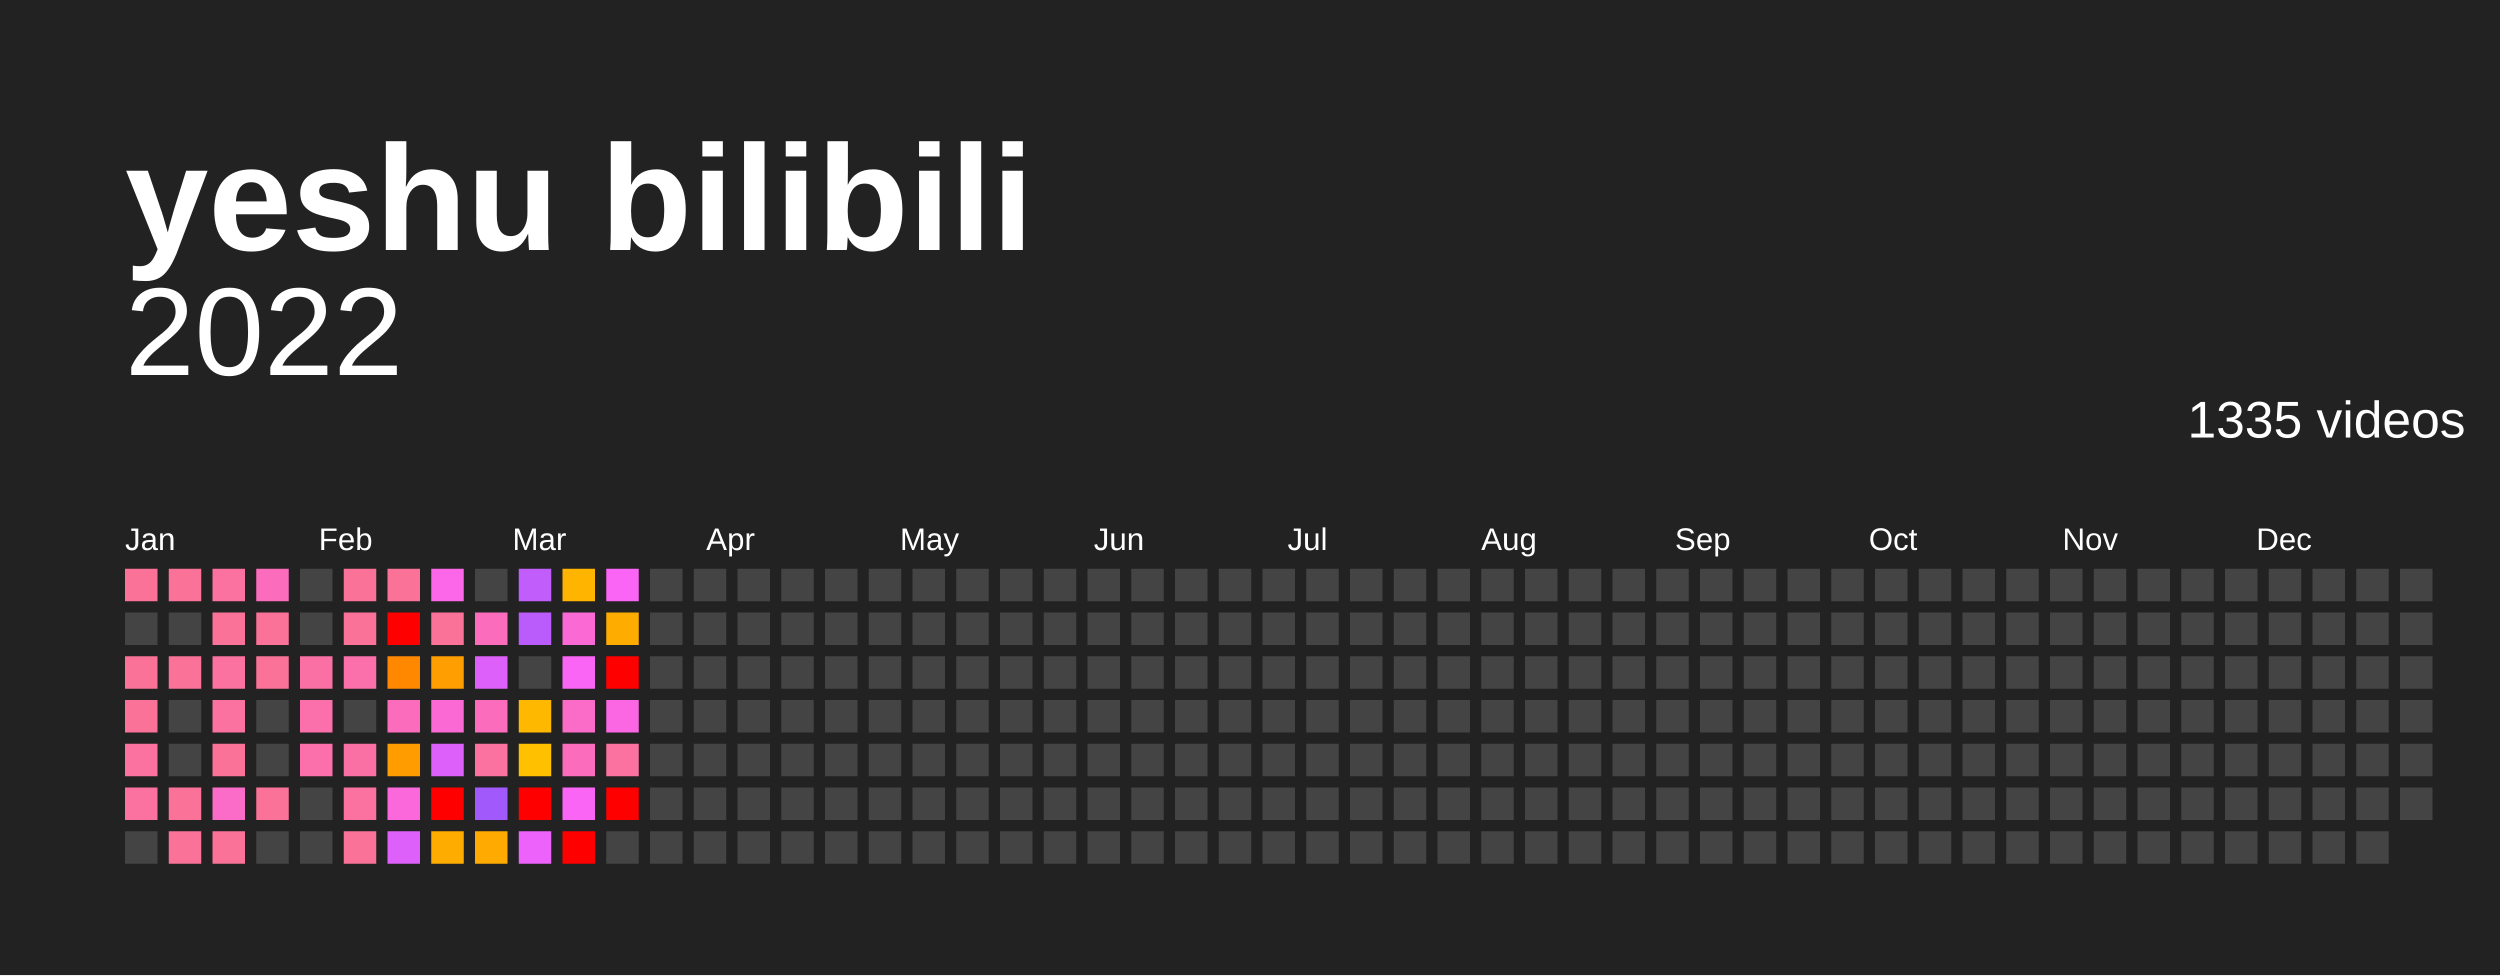
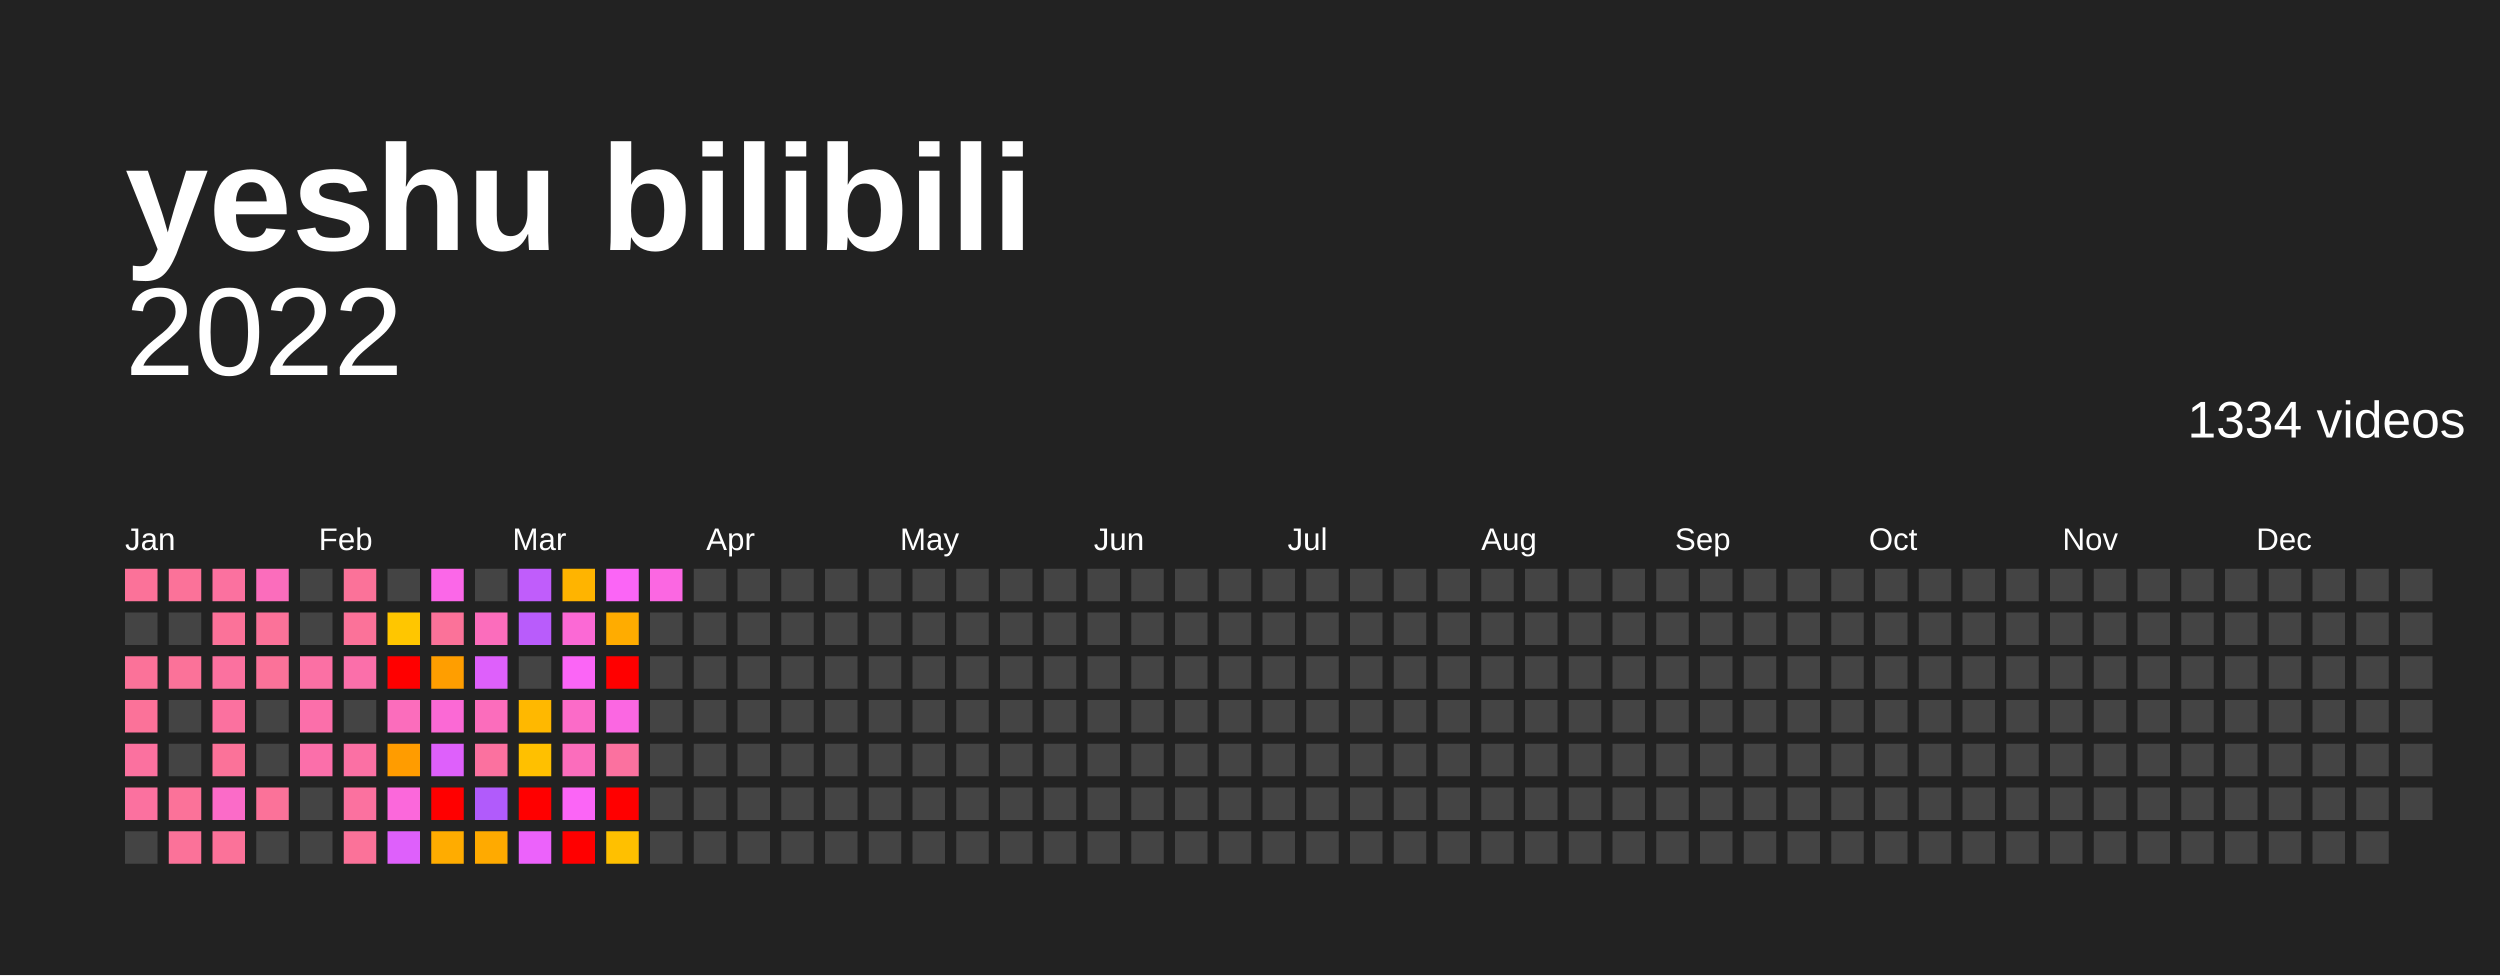
<svg xmlns="http://www.w3.org/2000/svg" baseProfile="full" height="78mm" version="1.1" viewBox="0,0,200,78" width="200mm">
  <defs />
  <rect fill="#222222" height="78" width="200" x="0" y="0" />
  <text fill="#FFFFFF" style="font-size:12px; font-family:Arial; font-weight:bold;" x="10" y="20">yeshu bilibili</text>
  <text alignment-baseline="hanging" fill="#FFFFFF" style="font-size:10.0px; font-family:Arial;" x="10" y="30">2022</text>
-   <text alignment-baseline="hanging" fill="#FFFFFF" style="font-size:4.125px; font-family:Arial;" x="175" y="35">1335 videos</text>
+   <text alignment-baseline="hanging" fill="#FFFFFF" style="font-size:4.125px; font-family:Arial;" x="175" y="35">1334 videos</text>
  <text fill="#FFFFFF" style="font-size:2.5px; font-family:Arial" x="10.0" y="44">Jan</text>
  <text fill="#FFFFFF" style="font-size:2.5px; font-family:Arial" x="25.5" y="44">Feb</text>
  <text fill="#FFFFFF" style="font-size:2.5px; font-family:Arial" x="41.0" y="44">Mar</text>
  <text fill="#FFFFFF" style="font-size:2.5px; font-family:Arial" x="56.5" y="44">Apr</text>
  <text fill="#FFFFFF" style="font-size:2.5px; font-family:Arial" x="72.0" y="44">May</text>
  <text fill="#FFFFFF" style="font-size:2.5px; font-family:Arial" x="87.5" y="44">Jun</text>
  <text fill="#FFFFFF" style="font-size:2.5px; font-family:Arial" x="103.0" y="44">Jul</text>
  <text fill="#FFFFFF" style="font-size:2.5px; font-family:Arial" x="118.5" y="44">Aug</text>
  <text fill="#FFFFFF" style="font-size:2.5px; font-family:Arial" x="134.0" y="44">Sep</text>
  <text fill="#FFFFFF" style="font-size:2.5px; font-family:Arial" x="149.5" y="44">Oct</text>
  <text fill="#FFFFFF" style="font-size:2.5px; font-family:Arial" x="165.0" y="44">Nov</text>
  <text fill="#FFFFFF" style="font-size:2.5px; font-family:Arial" x="180.5" y="44">Dec</text>
  <rect fill="#fb7299" height="2.6" width="2.6" x="10.0" y="45.5" />
  <rect fill="#444444" height="2.6" width="2.6" x="10.0" y="49.0" />
  <rect fill="#fb7299" height="2.6" width="2.6" x="10.0" y="52.5" />
  <rect fill="#fb7299" height="2.6" width="2.6" x="10.0" y="56.0" />
  <rect fill="#fb719f" height="2.6" width="2.6" x="10.0" y="59.5" />
  <rect fill="#fb719f" height="2.6" width="2.6" x="10.0" y="63.0" />
  <rect fill="#444444" height="2.6" width="2.6" x="10.0" y="66.5" />
  <rect fill="#fb7299" height="2.6" width="2.6" x="13.5" y="45.5" />
  <rect fill="#444444" height="2.6" width="2.6" x="13.5" y="49.0" />
  <rect fill="#fb7299" height="2.6" width="2.6" x="13.5" y="52.5" />
  <rect fill="#444444" height="2.6" width="2.6" x="13.5" y="56.0" />
  <rect fill="#444444" height="2.6" width="2.6" x="13.5" y="59.5" />
  <rect fill="#fb7299" height="2.6" width="2.6" x="13.5" y="63.0" />
  <rect fill="#fb7299" height="2.6" width="2.6" x="13.5" y="66.5" />
  <rect fill="#fb719f" height="2.6" width="2.6" x="17.0" y="45.5" />
  <rect fill="#fb7299" height="2.6" width="2.6" x="17.0" y="49.0" />
  <rect fill="#fb719f" height="2.6" width="2.6" x="17.0" y="52.5" />
  <rect fill="#fb719f" height="2.6" width="2.6" x="17.0" y="56.0" />
  <rect fill="#fb7299" height="2.6" width="2.6" x="17.0" y="59.5" />
  <rect fill="#fb6bc8" height="2.6" width="2.6" x="17.0" y="63.0" />
  <rect fill="#fb7299" height="2.6" width="2.6" x="17.0" y="66.5" />
  <rect fill="#fb6dbc" height="2.6" width="2.6" x="20.5" y="45.5" />
  <rect fill="#fb7299" height="2.6" width="2.6" x="20.5" y="49.0" />
  <rect fill="#fb7299" height="2.6" width="2.6" x="20.5" y="52.5" />
  <rect fill="#444444" height="2.6" width="2.6" x="20.5" y="56.0" />
  <rect fill="#444444" height="2.6" width="2.6" x="20.5" y="59.5" />
  <rect fill="#fb7299" height="2.6" width="2.6" x="20.5" y="63.0" />
  <rect fill="#444444" height="2.6" width="2.6" x="20.5" y="66.5" />
  <rect fill="#444444" height="2.6" width="2.6" x="24.0" y="45.5" />
  <rect fill="#444444" height="2.6" width="2.6" x="24.0" y="49.0" />
  <rect fill="#fb70a4" height="2.6" width="2.6" x="24.0" y="52.5" />
  <rect fill="#fb6faa" height="2.6" width="2.6" x="24.0" y="56.0" />
  <rect fill="#fb6faa" height="2.6" width="2.6" x="24.0" y="59.5" />
  <rect fill="#444444" height="2.6" width="2.6" x="24.0" y="63.0" />
  <rect fill="#444444" height="2.6" width="2.6" x="24.0" y="66.5" />
  <rect fill="#fb7299" height="2.6" width="2.6" x="27.5" y="45.5" />
  <rect fill="#fb7299" height="2.6" width="2.6" x="27.5" y="49.0" />
  <rect fill="#fb6faa" height="2.6" width="2.6" x="27.5" y="52.5" />
  <rect fill="#444444" height="2.6" width="2.6" x="27.5" y="56.0" />
  <rect fill="#fb70a4" height="2.6" width="2.6" x="27.5" y="59.5" />
  <rect fill="#fb719f" height="2.6" width="2.6" x="27.5" y="63.0" />
  <rect fill="#fb7299" height="2.6" width="2.6" x="27.5" y="66.5" />
-   <rect fill="#fb7299" height="2.6" width="2.6" x="31.0" y="45.5" />
-   <rect fill="red" height="2.6" width="2.6" x="31.0" y="49.0" />
-   <rect fill="#ff8800" height="2.6" width="2.6" x="31.0" y="52.5" />
+   <rect fill="#444444" height="2.6" width="2.6" x="31.0" y="45.5" />
+   <rect fill="#ffc600" height="2.6" width="2.6" x="31.0" y="49.0" />
+   <rect fill="red" height="2.6" width="2.6" x="31.0" y="52.5" />
  <rect fill="#fb6dbc" height="2.6" width="2.6" x="31.0" y="56.0" />
  <rect fill="#ff9c00" height="2.6" width="2.6" x="31.0" y="59.5" />
  <rect fill="#fb68db" height="2.6" width="2.6" x="31.0" y="63.0" />
  <rect fill="#de60fb" height="2.6" width="2.6" x="31.0" y="66.5" />
  <rect fill="#fb67e8" height="2.6" width="2.6" x="34.5" y="45.5" />
  <rect fill="#fb7299" height="2.6" width="2.6" x="34.5" y="49.0" />
  <rect fill="#ff9e00" height="2.6" width="2.6" x="34.5" y="52.5" />
  <rect fill="#fb69d5" height="2.6" width="2.6" x="34.5" y="56.0" />
  <rect fill="#de60fb" height="2.6" width="2.6" x="34.5" y="59.5" />
  <rect fill="red" height="2.6" width="2.6" x="34.5" y="63.0" />
  <rect fill="#ffac00" height="2.6" width="2.6" x="34.5" y="66.5" />
  <rect fill="#444444" height="2.6" width="2.6" x="38.0" y="45.5" />
  <rect fill="#fb6dbc" height="2.6" width="2.6" x="38.0" y="49.0" />
  <rect fill="#de60fb" height="2.6" width="2.6" x="38.0" y="52.5" />
  <rect fill="#fb6dbc" height="2.6" width="2.6" x="38.0" y="56.0" />
  <rect fill="#fb719f" height="2.6" width="2.6" x="38.0" y="59.5" />
-   <rect fill="#a159fb" height="2.6" width="2.6" x="38.0" y="63.0" />
+   <rect fill="#b15bfb" height="2.6" width="2.6" x="38.0" y="63.0" />
  <rect fill="#ffaa00" height="2.6" width="2.6" x="38.0" y="66.5" />
  <rect fill="#c05dfb" height="2.6" width="2.6" x="41.5" y="45.5" />
  <rect fill="#b95cfb" height="2.6" width="2.6" x="41.5" y="49.0" />
  <rect fill="#444444" height="2.6" width="2.6" x="41.5" y="52.5" />
  <rect fill="#ffb800" height="2.6" width="2.6" x="41.5" y="56.0" />
  <rect fill="#ffc000" height="2.6" width="2.6" x="41.5" y="59.5" />
  <rect fill="red" height="2.6" width="2.6" x="41.5" y="63.0" />
  <rect fill="#ec62fb" height="2.6" width="2.6" x="41.5" y="66.5" />
  <rect fill="#ffb400" height="2.6" width="2.6" x="45.0" y="45.5" />
  <rect fill="#fb69d5" height="2.6" width="2.6" x="45.0" y="49.0" />
  <rect fill="#fb65f6" height="2.6" width="2.6" x="45.0" y="52.5" />
  <rect fill="#fb6bc8" height="2.6" width="2.6" x="45.0" y="56.0" />
  <rect fill="#fb6dbc" height="2.6" width="2.6" x="45.0" y="59.5" />
  <rect fill="#fb65f6" height="2.6" width="2.6" x="45.0" y="63.0" />
  <rect fill="red" height="2.6" width="2.6" x="45.0" y="66.5" />
  <rect fill="#fb65f6" height="2.6" width="2.6" x="48.5" y="45.5" />
  <rect fill="#ffac00" height="2.6" width="2.6" x="48.5" y="49.0" />
  <rect fill="red" height="2.6" width="2.6" x="48.5" y="52.5" />
  <rect fill="#fb67e2" height="2.6" width="2.6" x="48.5" y="56.0" />
  <rect fill="#fb719f" height="2.6" width="2.6" x="48.5" y="59.5" />
  <rect fill="red" height="2.6" width="2.6" x="48.5" y="63.0" />
-   <rect fill="#444444" height="2.6" width="2.6" x="48.5" y="66.5" />
-   <rect fill="#444444" height="2.6" width="2.6" x="52.0" y="45.5" />
+   <rect fill="#ffc000" height="2.6" width="2.6" x="48.5" y="66.5" />
+   <rect fill="#fb67e2" height="2.6" width="2.6" x="52.0" y="45.5" />
  <rect fill="#444444" height="2.6" width="2.6" x="52.0" y="49.0" />
  <rect fill="#444444" height="2.6" width="2.6" x="52.0" y="52.5" />
  <rect fill="#444444" height="2.6" width="2.6" x="52.0" y="56.0" />
  <rect fill="#444444" height="2.6" width="2.6" x="52.0" y="59.5" />
  <rect fill="#444444" height="2.6" width="2.6" x="52.0" y="63.0" />
  <rect fill="#444444" height="2.6" width="2.6" x="52.0" y="66.5" />
  <rect fill="#444444" height="2.6" width="2.6" x="55.5" y="45.5" />
  <rect fill="#444444" height="2.6" width="2.6" x="55.5" y="49.0" />
  <rect fill="#444444" height="2.6" width="2.6" x="55.5" y="52.5" />
  <rect fill="#444444" height="2.6" width="2.6" x="55.5" y="56.0" />
  <rect fill="#444444" height="2.6" width="2.6" x="55.5" y="59.5" />
  <rect fill="#444444" height="2.6" width="2.6" x="55.5" y="63.0" />
  <rect fill="#444444" height="2.6" width="2.6" x="55.5" y="66.5" />
  <rect fill="#444444" height="2.6" width="2.6" x="59.0" y="45.5" />
  <rect fill="#444444" height="2.6" width="2.6" x="59.0" y="49.0" />
  <rect fill="#444444" height="2.6" width="2.6" x="59.0" y="52.5" />
  <rect fill="#444444" height="2.6" width="2.6" x="59.0" y="56.0" />
  <rect fill="#444444" height="2.6" width="2.6" x="59.0" y="59.5" />
  <rect fill="#444444" height="2.6" width="2.6" x="59.0" y="63.0" />
  <rect fill="#444444" height="2.6" width="2.6" x="59.0" y="66.5" />
  <rect fill="#444444" height="2.6" width="2.6" x="62.5" y="45.5" />
  <rect fill="#444444" height="2.6" width="2.6" x="62.5" y="49.0" />
  <rect fill="#444444" height="2.6" width="2.6" x="62.5" y="52.5" />
  <rect fill="#444444" height="2.6" width="2.6" x="62.5" y="56.0" />
  <rect fill="#444444" height="2.6" width="2.6" x="62.5" y="59.5" />
  <rect fill="#444444" height="2.6" width="2.6" x="62.5" y="63.0" />
  <rect fill="#444444" height="2.6" width="2.6" x="62.5" y="66.5" />
  <rect fill="#444444" height="2.6" width="2.6" x="66.0" y="45.5" />
  <rect fill="#444444" height="2.6" width="2.6" x="66.0" y="49.0" />
  <rect fill="#444444" height="2.6" width="2.6" x="66.0" y="52.5" />
  <rect fill="#444444" height="2.6" width="2.6" x="66.0" y="56.0" />
  <rect fill="#444444" height="2.6" width="2.6" x="66.0" y="59.5" />
  <rect fill="#444444" height="2.6" width="2.6" x="66.0" y="63.0" />
  <rect fill="#444444" height="2.6" width="2.6" x="66.0" y="66.5" />
  <rect fill="#444444" height="2.6" width="2.6" x="69.5" y="45.5" />
  <rect fill="#444444" height="2.6" width="2.6" x="69.5" y="49.0" />
  <rect fill="#444444" height="2.6" width="2.6" x="69.5" y="52.5" />
  <rect fill="#444444" height="2.6" width="2.6" x="69.5" y="56.0" />
  <rect fill="#444444" height="2.6" width="2.6" x="69.5" y="59.5" />
  <rect fill="#444444" height="2.6" width="2.6" x="69.5" y="63.0" />
  <rect fill="#444444" height="2.6" width="2.6" x="69.5" y="66.5" />
  <rect fill="#444444" height="2.6" width="2.6" x="73.0" y="45.5" />
  <rect fill="#444444" height="2.6" width="2.6" x="73.0" y="49.0" />
  <rect fill="#444444" height="2.6" width="2.6" x="73.0" y="52.5" />
  <rect fill="#444444" height="2.6" width="2.6" x="73.0" y="56.0" />
  <rect fill="#444444" height="2.6" width="2.6" x="73.0" y="59.5" />
  <rect fill="#444444" height="2.6" width="2.6" x="73.0" y="63.0" />
  <rect fill="#444444" height="2.6" width="2.6" x="73.0" y="66.5" />
  <rect fill="#444444" height="2.6" width="2.6" x="76.5" y="45.5" />
  <rect fill="#444444" height="2.6" width="2.6" x="76.5" y="49.0" />
  <rect fill="#444444" height="2.6" width="2.6" x="76.5" y="52.5" />
  <rect fill="#444444" height="2.6" width="2.6" x="76.5" y="56.0" />
  <rect fill="#444444" height="2.6" width="2.6" x="76.5" y="59.5" />
  <rect fill="#444444" height="2.6" width="2.6" x="76.5" y="63.0" />
  <rect fill="#444444" height="2.6" width="2.6" x="76.5" y="66.5" />
  <rect fill="#444444" height="2.6" width="2.6" x="80.0" y="45.5" />
  <rect fill="#444444" height="2.6" width="2.6" x="80.0" y="49.0" />
  <rect fill="#444444" height="2.6" width="2.6" x="80.0" y="52.5" />
  <rect fill="#444444" height="2.6" width="2.6" x="80.0" y="56.0" />
  <rect fill="#444444" height="2.6" width="2.6" x="80.0" y="59.5" />
  <rect fill="#444444" height="2.6" width="2.6" x="80.0" y="63.0" />
  <rect fill="#444444" height="2.6" width="2.6" x="80.0" y="66.5" />
  <rect fill="#444444" height="2.6" width="2.6" x="83.5" y="45.5" />
  <rect fill="#444444" height="2.6" width="2.6" x="83.5" y="49.0" />
  <rect fill="#444444" height="2.6" width="2.6" x="83.5" y="52.5" />
  <rect fill="#444444" height="2.6" width="2.6" x="83.5" y="56.0" />
  <rect fill="#444444" height="2.6" width="2.6" x="83.5" y="59.5" />
  <rect fill="#444444" height="2.6" width="2.6" x="83.5" y="63.0" />
  <rect fill="#444444" height="2.6" width="2.6" x="83.5" y="66.5" />
  <rect fill="#444444" height="2.6" width="2.6" x="87.0" y="45.5" />
  <rect fill="#444444" height="2.6" width="2.6" x="87.0" y="49.0" />
  <rect fill="#444444" height="2.6" width="2.6" x="87.0" y="52.5" />
  <rect fill="#444444" height="2.6" width="2.6" x="87.0" y="56.0" />
  <rect fill="#444444" height="2.6" width="2.6" x="87.0" y="59.5" />
  <rect fill="#444444" height="2.6" width="2.6" x="87.0" y="63.0" />
  <rect fill="#444444" height="2.6" width="2.6" x="87.0" y="66.5" />
  <rect fill="#444444" height="2.6" width="2.6" x="90.5" y="45.5" />
  <rect fill="#444444" height="2.6" width="2.6" x="90.5" y="49.0" />
  <rect fill="#444444" height="2.6" width="2.6" x="90.5" y="52.5" />
  <rect fill="#444444" height="2.6" width="2.6" x="90.5" y="56.0" />
  <rect fill="#444444" height="2.6" width="2.6" x="90.5" y="59.5" />
  <rect fill="#444444" height="2.6" width="2.6" x="90.5" y="63.0" />
  <rect fill="#444444" height="2.6" width="2.6" x="90.5" y="66.5" />
  <rect fill="#444444" height="2.6" width="2.6" x="94.0" y="45.5" />
  <rect fill="#444444" height="2.6" width="2.6" x="94.0" y="49.0" />
  <rect fill="#444444" height="2.6" width="2.6" x="94.0" y="52.5" />
  <rect fill="#444444" height="2.6" width="2.6" x="94.0" y="56.0" />
  <rect fill="#444444" height="2.6" width="2.6" x="94.0" y="59.5" />
  <rect fill="#444444" height="2.6" width="2.6" x="94.0" y="63.0" />
  <rect fill="#444444" height="2.6" width="2.6" x="94.0" y="66.5" />
  <rect fill="#444444" height="2.6" width="2.6" x="97.5" y="45.5" />
  <rect fill="#444444" height="2.6" width="2.6" x="97.5" y="49.0" />
  <rect fill="#444444" height="2.6" width="2.6" x="97.5" y="52.5" />
  <rect fill="#444444" height="2.6" width="2.6" x="97.5" y="56.0" />
  <rect fill="#444444" height="2.6" width="2.6" x="97.5" y="59.5" />
  <rect fill="#444444" height="2.6" width="2.6" x="97.5" y="63.0" />
  <rect fill="#444444" height="2.6" width="2.6" x="97.5" y="66.5" />
  <rect fill="#444444" height="2.6" width="2.6" x="101.0" y="45.5" />
  <rect fill="#444444" height="2.6" width="2.6" x="101.0" y="49.0" />
  <rect fill="#444444" height="2.6" width="2.6" x="101.0" y="52.5" />
  <rect fill="#444444" height="2.6" width="2.6" x="101.0" y="56.0" />
  <rect fill="#444444" height="2.6" width="2.6" x="101.0" y="59.5" />
  <rect fill="#444444" height="2.6" width="2.6" x="101.0" y="63.0" />
  <rect fill="#444444" height="2.6" width="2.6" x="101.0" y="66.5" />
  <rect fill="#444444" height="2.6" width="2.6" x="104.5" y="45.5" />
  <rect fill="#444444" height="2.6" width="2.6" x="104.5" y="49.0" />
  <rect fill="#444444" height="2.6" width="2.6" x="104.5" y="52.5" />
  <rect fill="#444444" height="2.6" width="2.6" x="104.5" y="56.0" />
  <rect fill="#444444" height="2.6" width="2.6" x="104.5" y="59.5" />
  <rect fill="#444444" height="2.6" width="2.6" x="104.5" y="63.0" />
  <rect fill="#444444" height="2.6" width="2.6" x="104.5" y="66.5" />
  <rect fill="#444444" height="2.6" width="2.6" x="108.0" y="45.5" />
  <rect fill="#444444" height="2.6" width="2.6" x="108.0" y="49.0" />
  <rect fill="#444444" height="2.6" width="2.6" x="108.0" y="52.5" />
  <rect fill="#444444" height="2.6" width="2.6" x="108.0" y="56.0" />
  <rect fill="#444444" height="2.6" width="2.6" x="108.0" y="59.5" />
  <rect fill="#444444" height="2.6" width="2.6" x="108.0" y="63.0" />
  <rect fill="#444444" height="2.6" width="2.6" x="108.0" y="66.5" />
  <rect fill="#444444" height="2.6" width="2.6" x="111.5" y="45.5" />
  <rect fill="#444444" height="2.6" width="2.6" x="111.5" y="49.0" />
  <rect fill="#444444" height="2.6" width="2.6" x="111.5" y="52.5" />
  <rect fill="#444444" height="2.6" width="2.6" x="111.5" y="56.0" />
  <rect fill="#444444" height="2.6" width="2.6" x="111.5" y="59.5" />
  <rect fill="#444444" height="2.6" width="2.6" x="111.5" y="63.0" />
  <rect fill="#444444" height="2.6" width="2.6" x="111.5" y="66.5" />
  <rect fill="#444444" height="2.6" width="2.6" x="115.0" y="45.5" />
  <rect fill="#444444" height="2.6" width="2.6" x="115.0" y="49.0" />
  <rect fill="#444444" height="2.6" width="2.6" x="115.0" y="52.5" />
  <rect fill="#444444" height="2.6" width="2.6" x="115.0" y="56.0" />
  <rect fill="#444444" height="2.6" width="2.6" x="115.0" y="59.5" />
  <rect fill="#444444" height="2.6" width="2.6" x="115.0" y="63.0" />
  <rect fill="#444444" height="2.6" width="2.6" x="115.0" y="66.5" />
  <rect fill="#444444" height="2.6" width="2.6" x="118.5" y="45.5" />
  <rect fill="#444444" height="2.6" width="2.6" x="118.5" y="49.0" />
  <rect fill="#444444" height="2.6" width="2.6" x="118.5" y="52.5" />
  <rect fill="#444444" height="2.6" width="2.6" x="118.5" y="56.0" />
  <rect fill="#444444" height="2.6" width="2.6" x="118.5" y="59.5" />
  <rect fill="#444444" height="2.6" width="2.6" x="118.5" y="63.0" />
  <rect fill="#444444" height="2.6" width="2.6" x="118.5" y="66.5" />
  <rect fill="#444444" height="2.6" width="2.6" x="122.0" y="45.5" />
  <rect fill="#444444" height="2.6" width="2.6" x="122.0" y="49.0" />
  <rect fill="#444444" height="2.6" width="2.6" x="122.0" y="52.5" />
  <rect fill="#444444" height="2.6" width="2.6" x="122.0" y="56.0" />
  <rect fill="#444444" height="2.6" width="2.6" x="122.0" y="59.5" />
  <rect fill="#444444" height="2.6" width="2.6" x="122.0" y="63.0" />
  <rect fill="#444444" height="2.6" width="2.6" x="122.0" y="66.5" />
  <rect fill="#444444" height="2.6" width="2.6" x="125.5" y="45.5" />
  <rect fill="#444444" height="2.6" width="2.6" x="125.5" y="49.0" />
  <rect fill="#444444" height="2.6" width="2.6" x="125.5" y="52.5" />
  <rect fill="#444444" height="2.6" width="2.6" x="125.5" y="56.0" />
  <rect fill="#444444" height="2.6" width="2.6" x="125.5" y="59.5" />
  <rect fill="#444444" height="2.6" width="2.6" x="125.5" y="63.0" />
  <rect fill="#444444" height="2.6" width="2.6" x="125.5" y="66.5" />
  <rect fill="#444444" height="2.6" width="2.6" x="129.0" y="45.5" />
  <rect fill="#444444" height="2.6" width="2.6" x="129.0" y="49.0" />
  <rect fill="#444444" height="2.6" width="2.6" x="129.0" y="52.5" />
  <rect fill="#444444" height="2.6" width="2.6" x="129.0" y="56.0" />
  <rect fill="#444444" height="2.6" width="2.6" x="129.0" y="59.5" />
  <rect fill="#444444" height="2.6" width="2.6" x="129.0" y="63.0" />
  <rect fill="#444444" height="2.6" width="2.6" x="129.0" y="66.5" />
  <rect fill="#444444" height="2.6" width="2.6" x="132.5" y="45.5" />
  <rect fill="#444444" height="2.6" width="2.6" x="132.5" y="49.0" />
  <rect fill="#444444" height="2.6" width="2.6" x="132.5" y="52.5" />
  <rect fill="#444444" height="2.6" width="2.6" x="132.5" y="56.0" />
  <rect fill="#444444" height="2.6" width="2.6" x="132.5" y="59.5" />
  <rect fill="#444444" height="2.6" width="2.6" x="132.5" y="63.0" />
  <rect fill="#444444" height="2.6" width="2.6" x="132.5" y="66.5" />
  <rect fill="#444444" height="2.6" width="2.6" x="136.0" y="45.5" />
  <rect fill="#444444" height="2.6" width="2.6" x="136.0" y="49.0" />
  <rect fill="#444444" height="2.6" width="2.6" x="136.0" y="52.5" />
  <rect fill="#444444" height="2.6" width="2.6" x="136.0" y="56.0" />
  <rect fill="#444444" height="2.6" width="2.6" x="136.0" y="59.5" />
  <rect fill="#444444" height="2.6" width="2.6" x="136.0" y="63.0" />
  <rect fill="#444444" height="2.6" width="2.6" x="136.0" y="66.5" />
  <rect fill="#444444" height="2.6" width="2.6" x="139.5" y="45.5" />
  <rect fill="#444444" height="2.6" width="2.6" x="139.5" y="49.0" />
  <rect fill="#444444" height="2.6" width="2.6" x="139.5" y="52.5" />
  <rect fill="#444444" height="2.6" width="2.6" x="139.5" y="56.0" />
  <rect fill="#444444" height="2.6" width="2.6" x="139.5" y="59.5" />
  <rect fill="#444444" height="2.6" width="2.6" x="139.5" y="63.0" />
  <rect fill="#444444" height="2.6" width="2.6" x="139.5" y="66.5" />
  <rect fill="#444444" height="2.6" width="2.6" x="143.0" y="45.5" />
  <rect fill="#444444" height="2.6" width="2.6" x="143.0" y="49.0" />
  <rect fill="#444444" height="2.6" width="2.6" x="143.0" y="52.5" />
  <rect fill="#444444" height="2.6" width="2.6" x="143.0" y="56.0" />
  <rect fill="#444444" height="2.6" width="2.6" x="143.0" y="59.5" />
  <rect fill="#444444" height="2.6" width="2.6" x="143.0" y="63.0" />
  <rect fill="#444444" height="2.6" width="2.6" x="143.0" y="66.5" />
  <rect fill="#444444" height="2.6" width="2.6" x="146.5" y="45.5" />
  <rect fill="#444444" height="2.6" width="2.6" x="146.5" y="49.0" />
  <rect fill="#444444" height="2.6" width="2.6" x="146.5" y="52.5" />
  <rect fill="#444444" height="2.6" width="2.6" x="146.5" y="56.0" />
  <rect fill="#444444" height="2.6" width="2.6" x="146.5" y="59.5" />
  <rect fill="#444444" height="2.6" width="2.6" x="146.5" y="63.0" />
  <rect fill="#444444" height="2.6" width="2.6" x="146.5" y="66.5" />
  <rect fill="#444444" height="2.6" width="2.6" x="150.0" y="45.5" />
  <rect fill="#444444" height="2.6" width="2.6" x="150.0" y="49.0" />
  <rect fill="#444444" height="2.6" width="2.6" x="150.0" y="52.5" />
  <rect fill="#444444" height="2.6" width="2.6" x="150.0" y="56.0" />
  <rect fill="#444444" height="2.6" width="2.6" x="150.0" y="59.5" />
  <rect fill="#444444" height="2.6" width="2.6" x="150.0" y="63.0" />
  <rect fill="#444444" height="2.6" width="2.6" x="150.0" y="66.5" />
  <rect fill="#444444" height="2.6" width="2.6" x="153.5" y="45.5" />
  <rect fill="#444444" height="2.6" width="2.6" x="153.5" y="49.0" />
  <rect fill="#444444" height="2.6" width="2.6" x="153.5" y="52.5" />
  <rect fill="#444444" height="2.6" width="2.6" x="153.5" y="56.0" />
  <rect fill="#444444" height="2.6" width="2.6" x="153.5" y="59.5" />
  <rect fill="#444444" height="2.6" width="2.6" x="153.5" y="63.0" />
  <rect fill="#444444" height="2.6" width="2.6" x="153.5" y="66.5" />
  <rect fill="#444444" height="2.6" width="2.6" x="157.0" y="45.5" />
  <rect fill="#444444" height="2.6" width="2.6" x="157.0" y="49.0" />
  <rect fill="#444444" height="2.6" width="2.6" x="157.0" y="52.5" />
  <rect fill="#444444" height="2.6" width="2.6" x="157.0" y="56.0" />
  <rect fill="#444444" height="2.6" width="2.6" x="157.0" y="59.5" />
  <rect fill="#444444" height="2.6" width="2.6" x="157.0" y="63.0" />
  <rect fill="#444444" height="2.6" width="2.6" x="157.0" y="66.5" />
  <rect fill="#444444" height="2.6" width="2.6" x="160.5" y="45.5" />
  <rect fill="#444444" height="2.6" width="2.6" x="160.5" y="49.0" />
  <rect fill="#444444" height="2.6" width="2.6" x="160.5" y="52.5" />
  <rect fill="#444444" height="2.6" width="2.6" x="160.5" y="56.0" />
  <rect fill="#444444" height="2.6" width="2.6" x="160.5" y="59.5" />
  <rect fill="#444444" height="2.6" width="2.6" x="160.5" y="63.0" />
  <rect fill="#444444" height="2.6" width="2.6" x="160.5" y="66.5" />
  <rect fill="#444444" height="2.6" width="2.6" x="164.0" y="45.5" />
  <rect fill="#444444" height="2.6" width="2.6" x="164.0" y="49.0" />
  <rect fill="#444444" height="2.6" width="2.6" x="164.0" y="52.5" />
  <rect fill="#444444" height="2.6" width="2.6" x="164.0" y="56.0" />
  <rect fill="#444444" height="2.6" width="2.6" x="164.0" y="59.5" />
  <rect fill="#444444" height="2.6" width="2.6" x="164.0" y="63.0" />
  <rect fill="#444444" height="2.6" width="2.6" x="164.0" y="66.5" />
  <rect fill="#444444" height="2.6" width="2.6" x="167.5" y="45.5" />
  <rect fill="#444444" height="2.6" width="2.6" x="167.5" y="49.0" />
  <rect fill="#444444" height="2.6" width="2.6" x="167.5" y="52.5" />
  <rect fill="#444444" height="2.6" width="2.6" x="167.5" y="56.0" />
  <rect fill="#444444" height="2.6" width="2.6" x="167.5" y="59.5" />
  <rect fill="#444444" height="2.6" width="2.6" x="167.5" y="63.0" />
  <rect fill="#444444" height="2.6" width="2.6" x="167.5" y="66.5" />
  <rect fill="#444444" height="2.6" width="2.6" x="171.0" y="45.5" />
  <rect fill="#444444" height="2.6" width="2.6" x="171.0" y="49.0" />
  <rect fill="#444444" height="2.6" width="2.6" x="171.0" y="52.5" />
  <rect fill="#444444" height="2.6" width="2.6" x="171.0" y="56.0" />
  <rect fill="#444444" height="2.6" width="2.6" x="171.0" y="59.5" />
  <rect fill="#444444" height="2.6" width="2.6" x="171.0" y="63.0" />
  <rect fill="#444444" height="2.6" width="2.6" x="171.0" y="66.5" />
  <rect fill="#444444" height="2.6" width="2.6" x="174.5" y="45.5" />
  <rect fill="#444444" height="2.6" width="2.6" x="174.5" y="49.0" />
  <rect fill="#444444" height="2.6" width="2.6" x="174.5" y="52.5" />
  <rect fill="#444444" height="2.6" width="2.6" x="174.5" y="56.0" />
  <rect fill="#444444" height="2.6" width="2.6" x="174.5" y="59.5" />
  <rect fill="#444444" height="2.6" width="2.6" x="174.5" y="63.0" />
  <rect fill="#444444" height="2.6" width="2.6" x="174.5" y="66.5" />
  <rect fill="#444444" height="2.6" width="2.6" x="178.0" y="45.5" />
  <rect fill="#444444" height="2.6" width="2.6" x="178.0" y="49.0" />
  <rect fill="#444444" height="2.6" width="2.6" x="178.0" y="52.5" />
  <rect fill="#444444" height="2.6" width="2.6" x="178.0" y="56.0" />
  <rect fill="#444444" height="2.6" width="2.6" x="178.0" y="59.5" />
  <rect fill="#444444" height="2.6" width="2.6" x="178.0" y="63.0" />
  <rect fill="#444444" height="2.6" width="2.6" x="178.0" y="66.5" />
  <rect fill="#444444" height="2.6" width="2.6" x="181.5" y="45.5" />
  <rect fill="#444444" height="2.6" width="2.6" x="181.5" y="49.0" />
  <rect fill="#444444" height="2.6" width="2.6" x="181.5" y="52.5" />
  <rect fill="#444444" height="2.6" width="2.6" x="181.5" y="56.0" />
  <rect fill="#444444" height="2.6" width="2.6" x="181.5" y="59.5" />
  <rect fill="#444444" height="2.6" width="2.6" x="181.5" y="63.0" />
  <rect fill="#444444" height="2.6" width="2.6" x="181.5" y="66.5" />
  <rect fill="#444444" height="2.6" width="2.6" x="185.0" y="45.5" />
  <rect fill="#444444" height="2.6" width="2.6" x="185.0" y="49.0" />
  <rect fill="#444444" height="2.6" width="2.6" x="185.0" y="52.5" />
  <rect fill="#444444" height="2.6" width="2.6" x="185.0" y="56.0" />
  <rect fill="#444444" height="2.6" width="2.6" x="185.0" y="59.5" />
  <rect fill="#444444" height="2.6" width="2.6" x="185.0" y="63.0" />
  <rect fill="#444444" height="2.6" width="2.6" x="185.0" y="66.5" />
  <rect fill="#444444" height="2.6" width="2.6" x="188.5" y="45.5" />
  <rect fill="#444444" height="2.6" width="2.6" x="188.5" y="49.0" />
  <rect fill="#444444" height="2.6" width="2.6" x="188.5" y="52.5" />
  <rect fill="#444444" height="2.6" width="2.6" x="188.5" y="56.0" />
  <rect fill="#444444" height="2.6" width="2.6" x="188.5" y="59.5" />
  <rect fill="#444444" height="2.6" width="2.6" x="188.5" y="63.0" />
  <rect fill="#444444" height="2.6" width="2.6" x="188.5" y="66.5" />
  <rect fill="#444444" height="2.6" width="2.6" x="192.0" y="45.5" />
  <rect fill="#444444" height="2.6" width="2.6" x="192.0" y="49.0" />
  <rect fill="#444444" height="2.6" width="2.6" x="192.0" y="52.5" />
  <rect fill="#444444" height="2.6" width="2.6" x="192.0" y="56.0" />
  <rect fill="#444444" height="2.6" width="2.6" x="192.0" y="59.5" />
  <rect fill="#444444" height="2.6" width="2.6" x="192.0" y="63.0" />
</svg>
